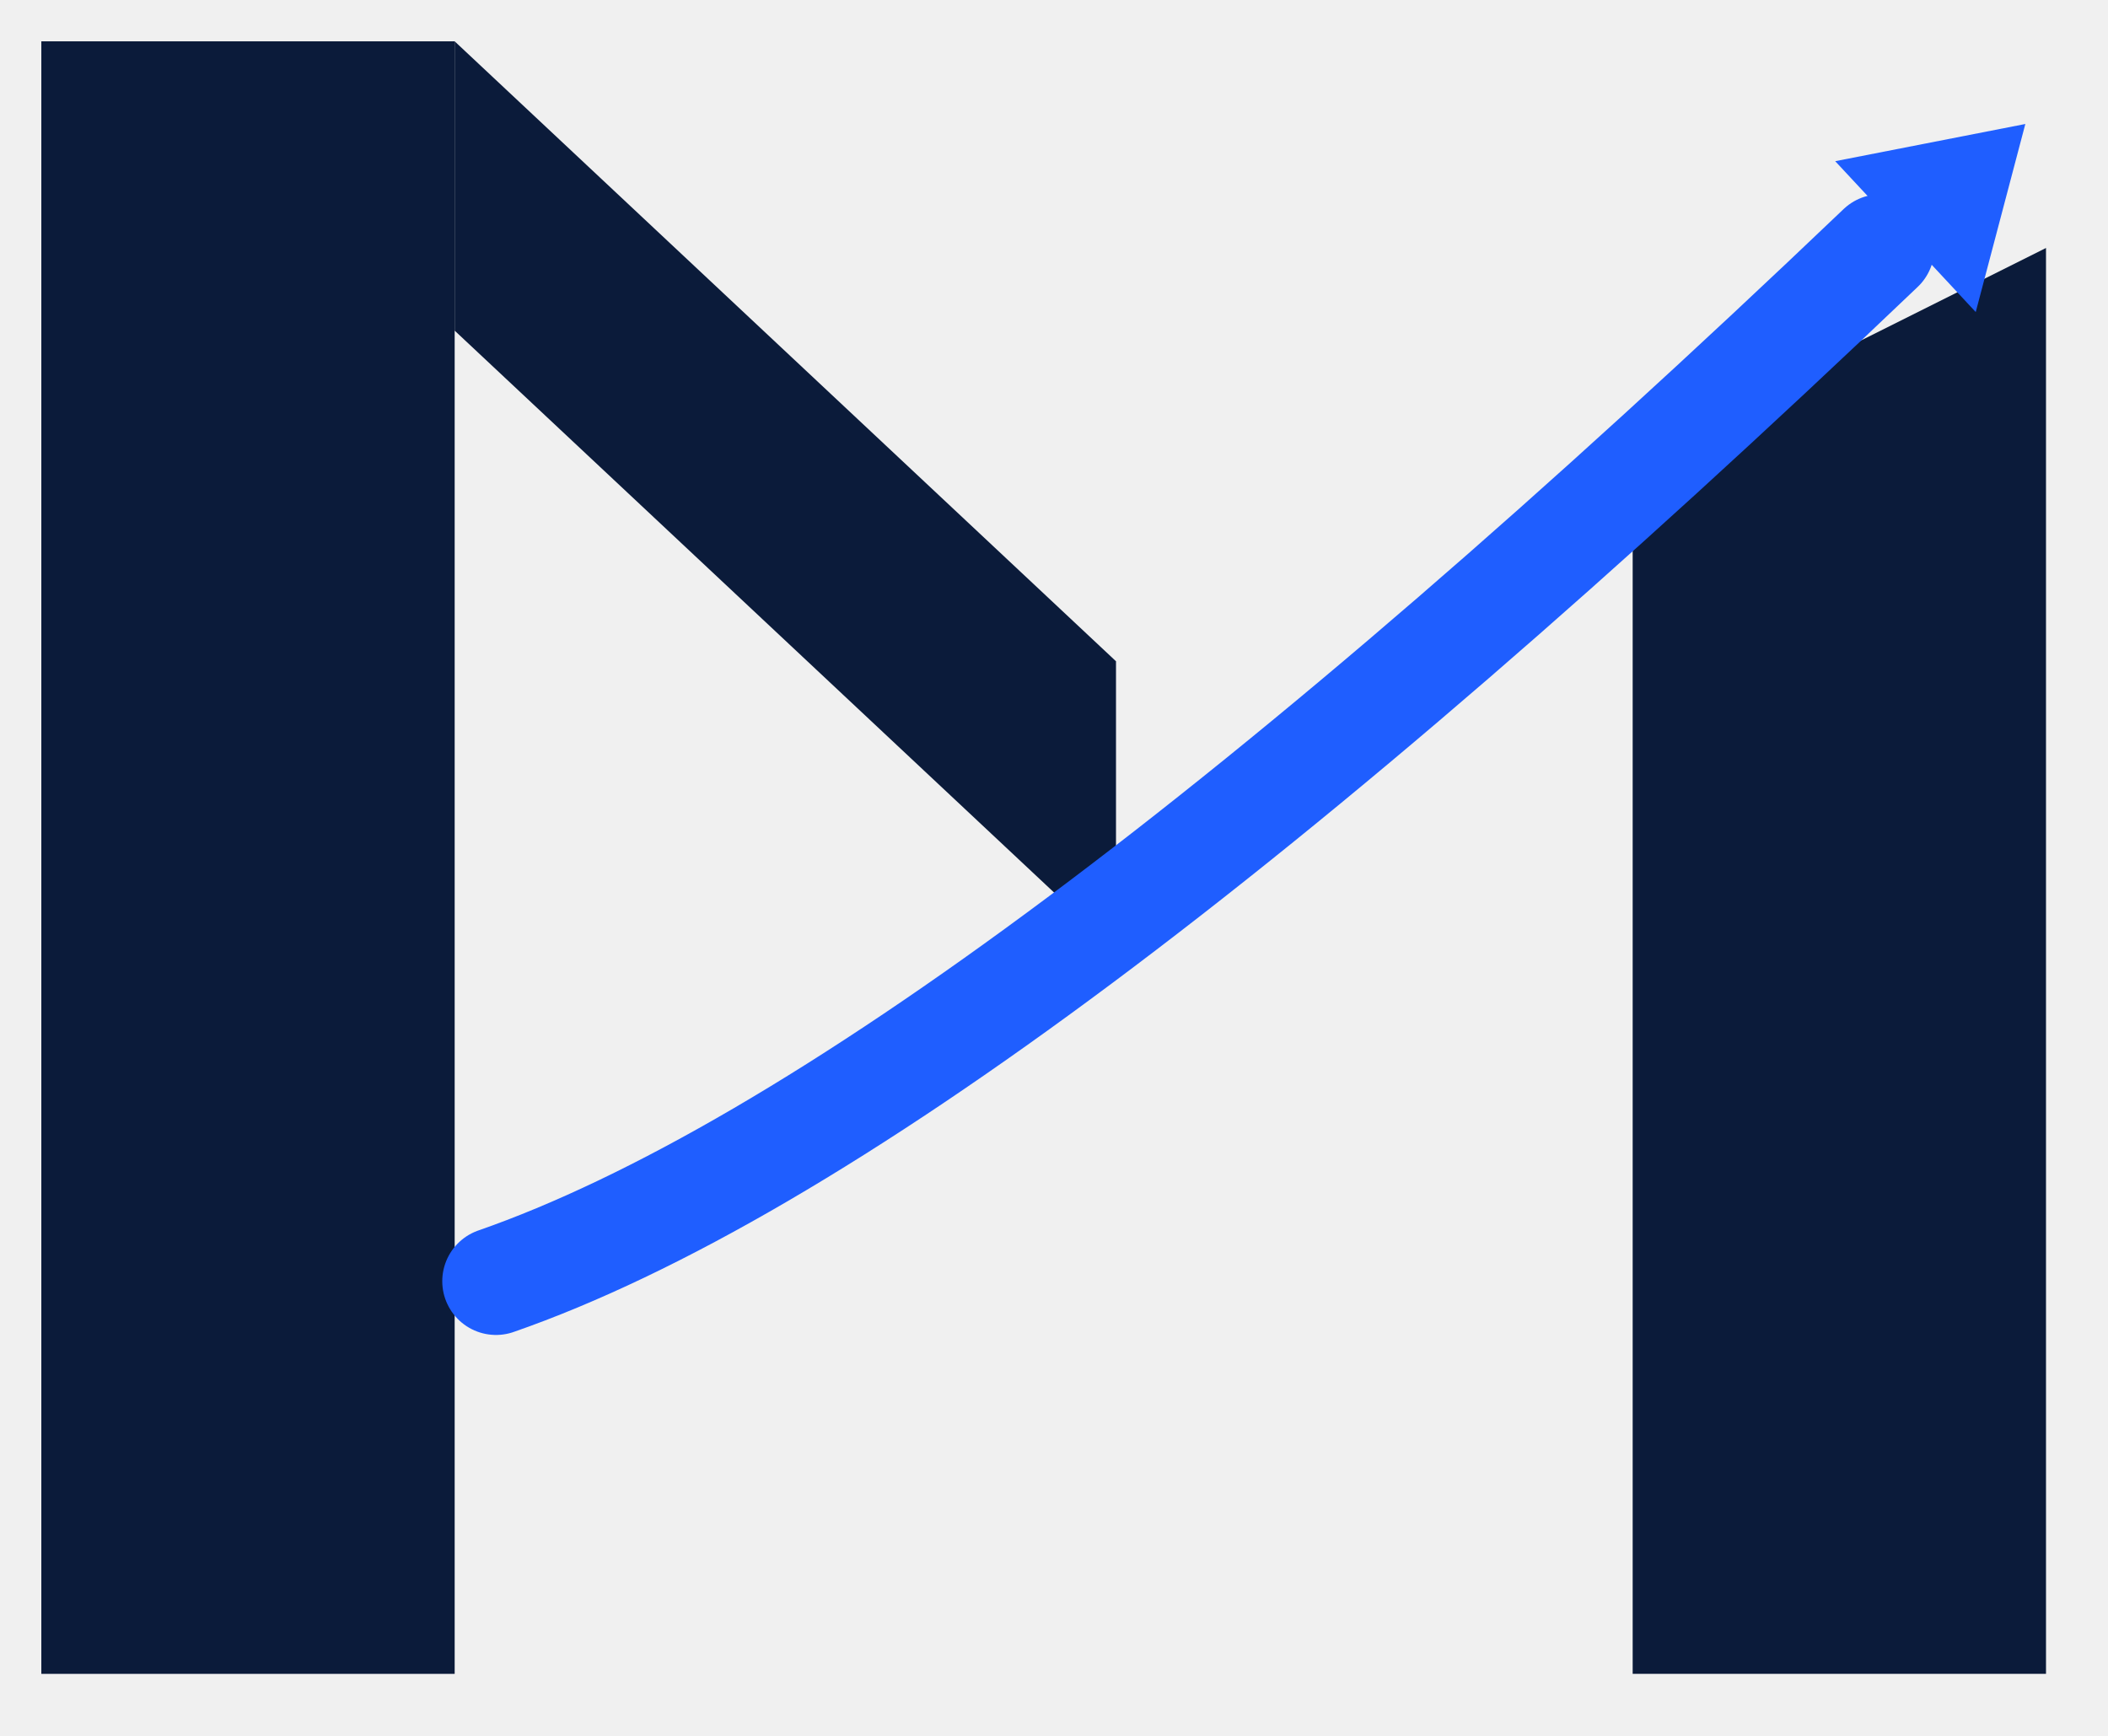
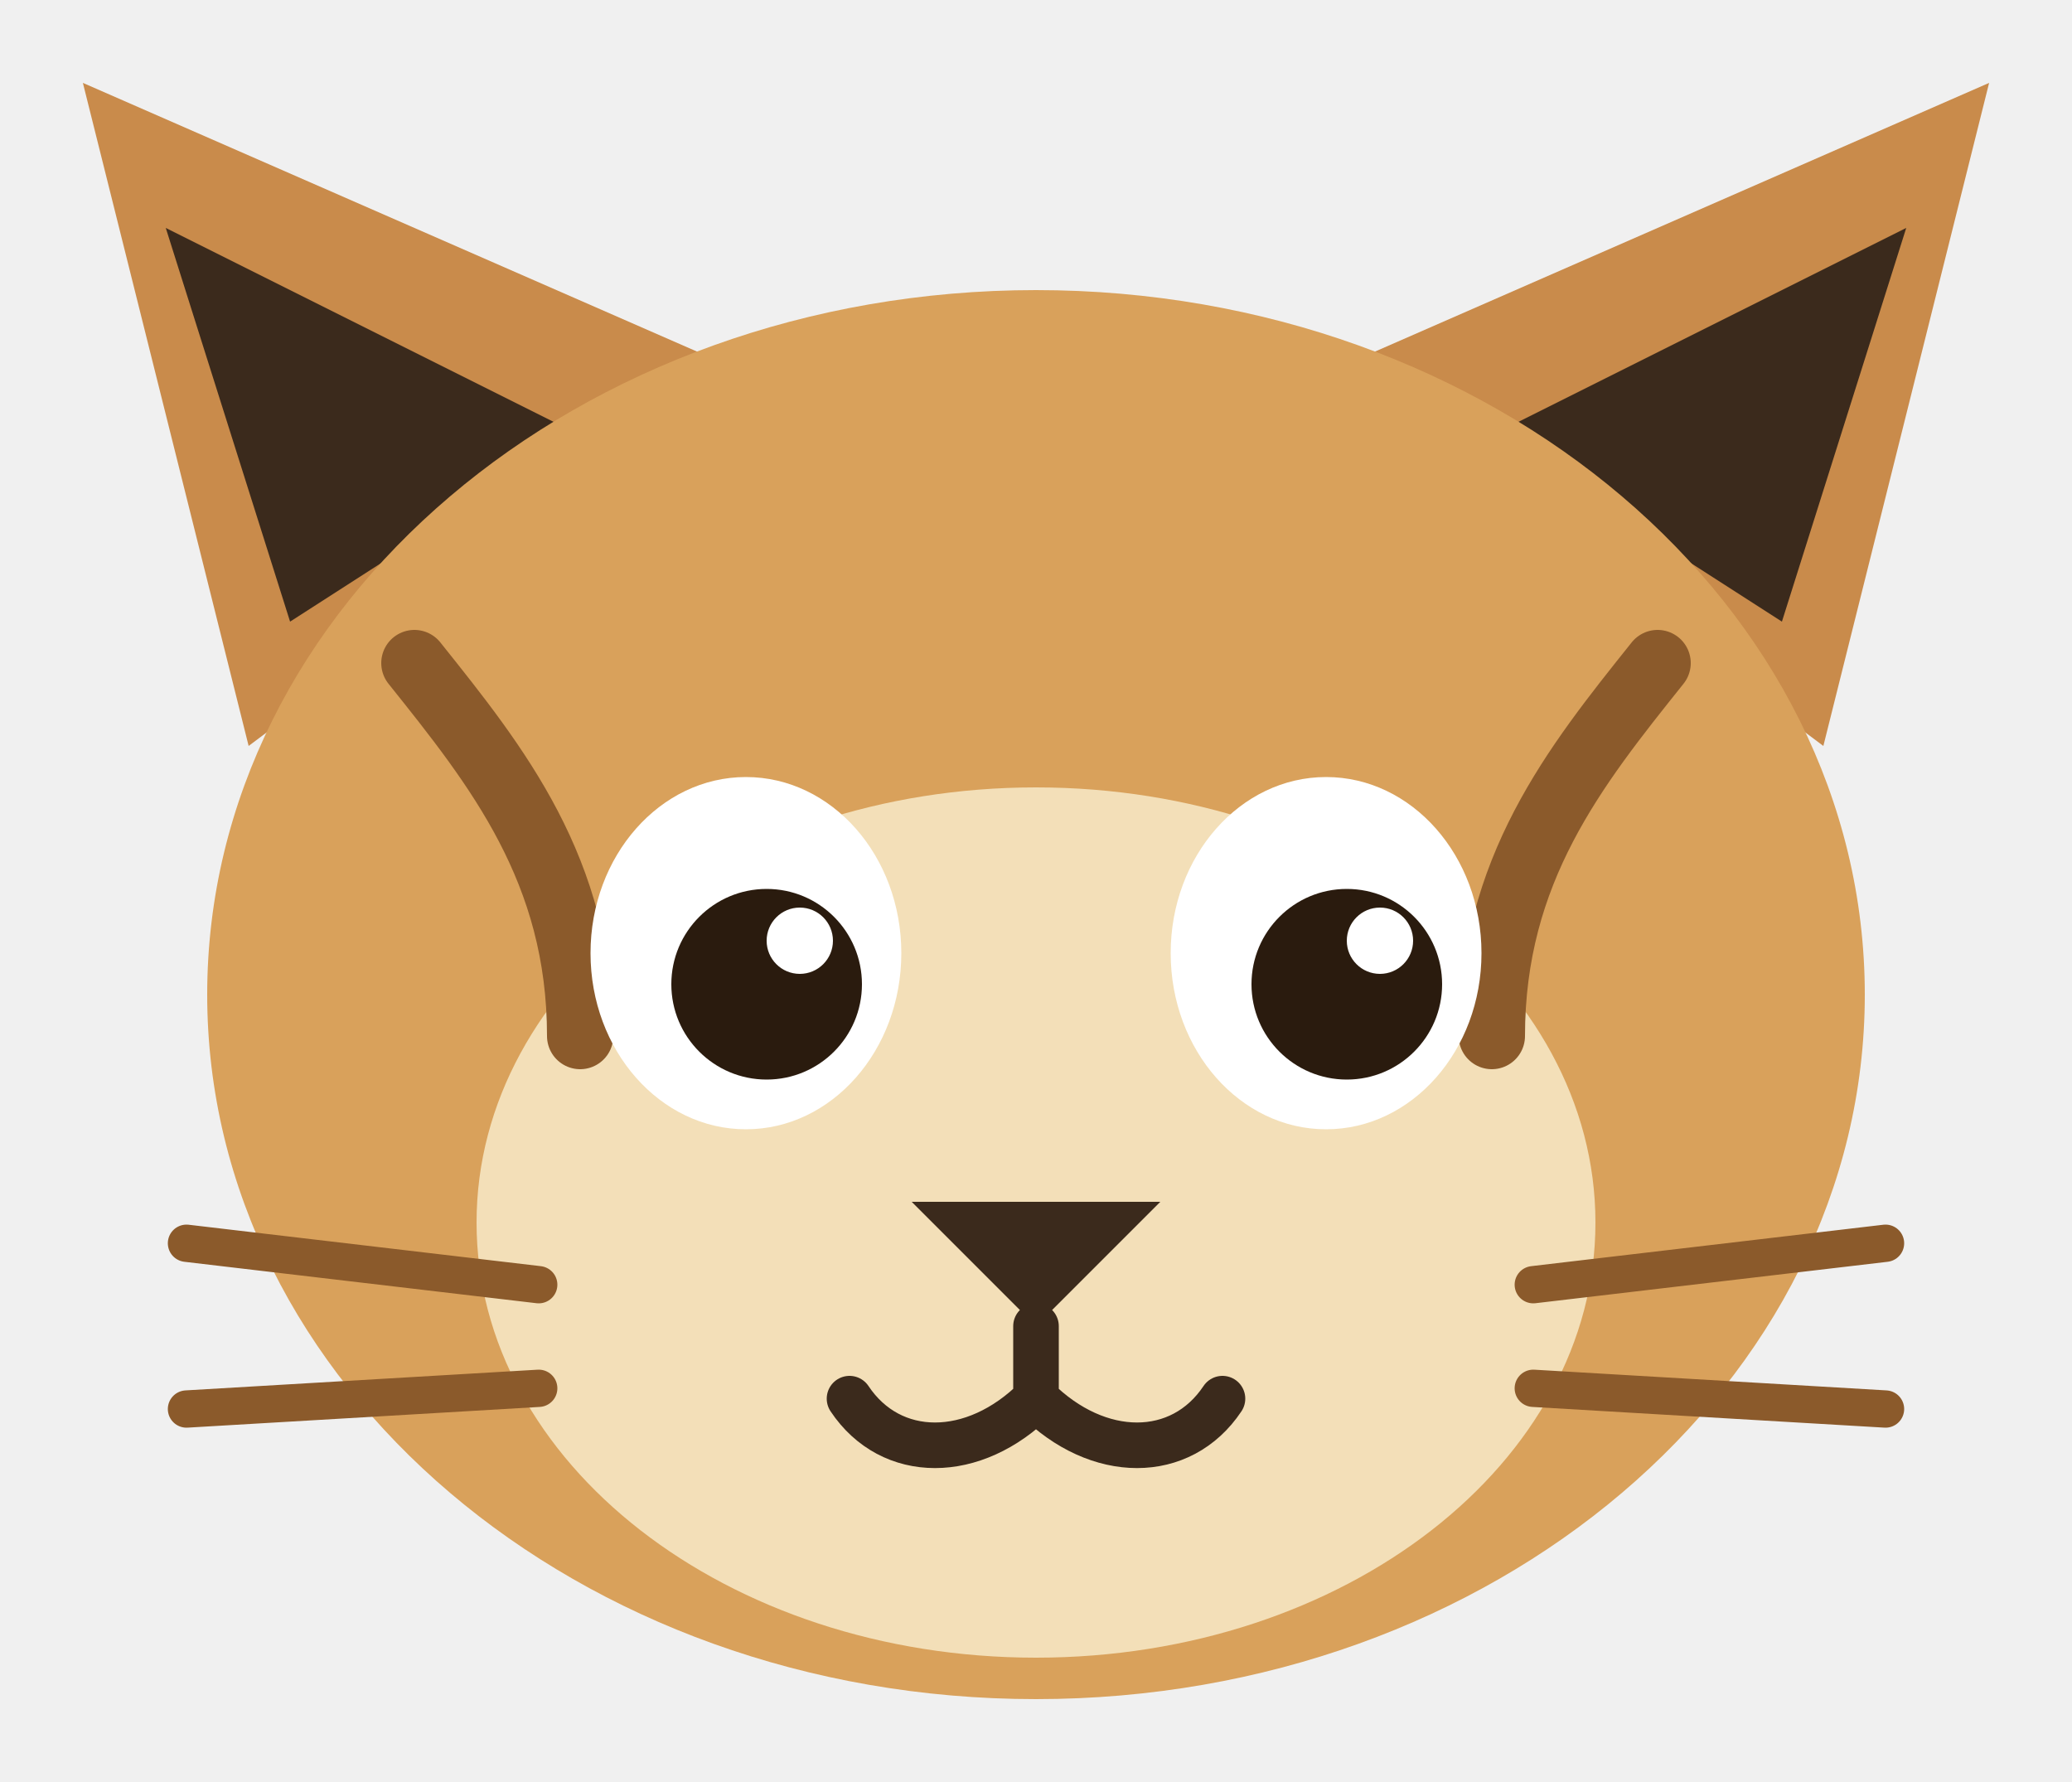
- <svg xmlns="http://www.w3.org/2000/svg" viewBox="-2 -2 102 84" width="102" height="84">
-   <path fill="#0B1B3A" d="M0 0H20V79H0Z" />
-   <path fill="#0B1B3A" d="M20 0L52 30V44L20 14Z" />
-   <path fill="#0B1B3A" d="M77 20L97 10V79H77Z" />
-   <path fill="none" stroke="#1F5EFF" stroke-width="5.2" stroke-linecap="round" d="M22 60Q45 52 89 10" />
-   <path fill="#1F5EFF" d="M96 4L93.6 13.1L86.8 5.8Z" />
+ <svg xmlns="http://www.w3.org/2000/svg" viewBox="10 10 100 86" width="100" height="86">
+   <path d="M22 46L14 14l32 14z" fill="#C98B4B" />
+   <path d="M98 46l8-32-32 14z" fill="#C98B4B" />
+   <path d="M24 40l-6-19 20 10z" fill="#3B2A1C" />
+   <path d="M96 40l6-19-20 10z" fill="#3B2A1C" />
+   <ellipse cx="60" cy="58" rx="40" ry="34" fill="#D9A15B" />
+   <ellipse cx="60" cy="69" rx="27" ry="21" fill="#F3DFB8" />
+   <path d="M30 42c4 5 8 10 8 18M90 42c-4 5-8 10-8 18" stroke="#8B5A2B" stroke-width="3.2" stroke-linecap="round" fill="none" />
+   <path d="M19 70l17 2M19 78l17-1M101 70l-17 2M101 78l-17-1" stroke="#8B5A2B" stroke-width="1.8" stroke-linecap="round" />
+   <ellipse cx="46" cy="56" rx="7.5" ry="8.5" fill="#fff" />
+   <ellipse cx="74" cy="56" rx="7.5" ry="8.5" fill="#fff" />
+   <circle cx="47" cy="57.5" r="4.6" fill="#2A1B0E" />
+   <circle cx="75" cy="57.5" r="4.6" fill="#2A1B0E" />
+   <circle cx="48.6" cy="55.4" r="1.6" fill="#fff" />
+   <circle cx="76.6" cy="55.4" r="1.6" fill="#fff" />
+   <path d="M54 68h12l-6 6z" fill="#3B2A1C" />
+   <path d="M60 74v3.5M60 77.5c-3 3-7 3-9 0M60 77.5c3 3 7 3 9 0" stroke="#3B2A1C" stroke-width="2.2" stroke-linecap="round" fill="none" />
</svg>
